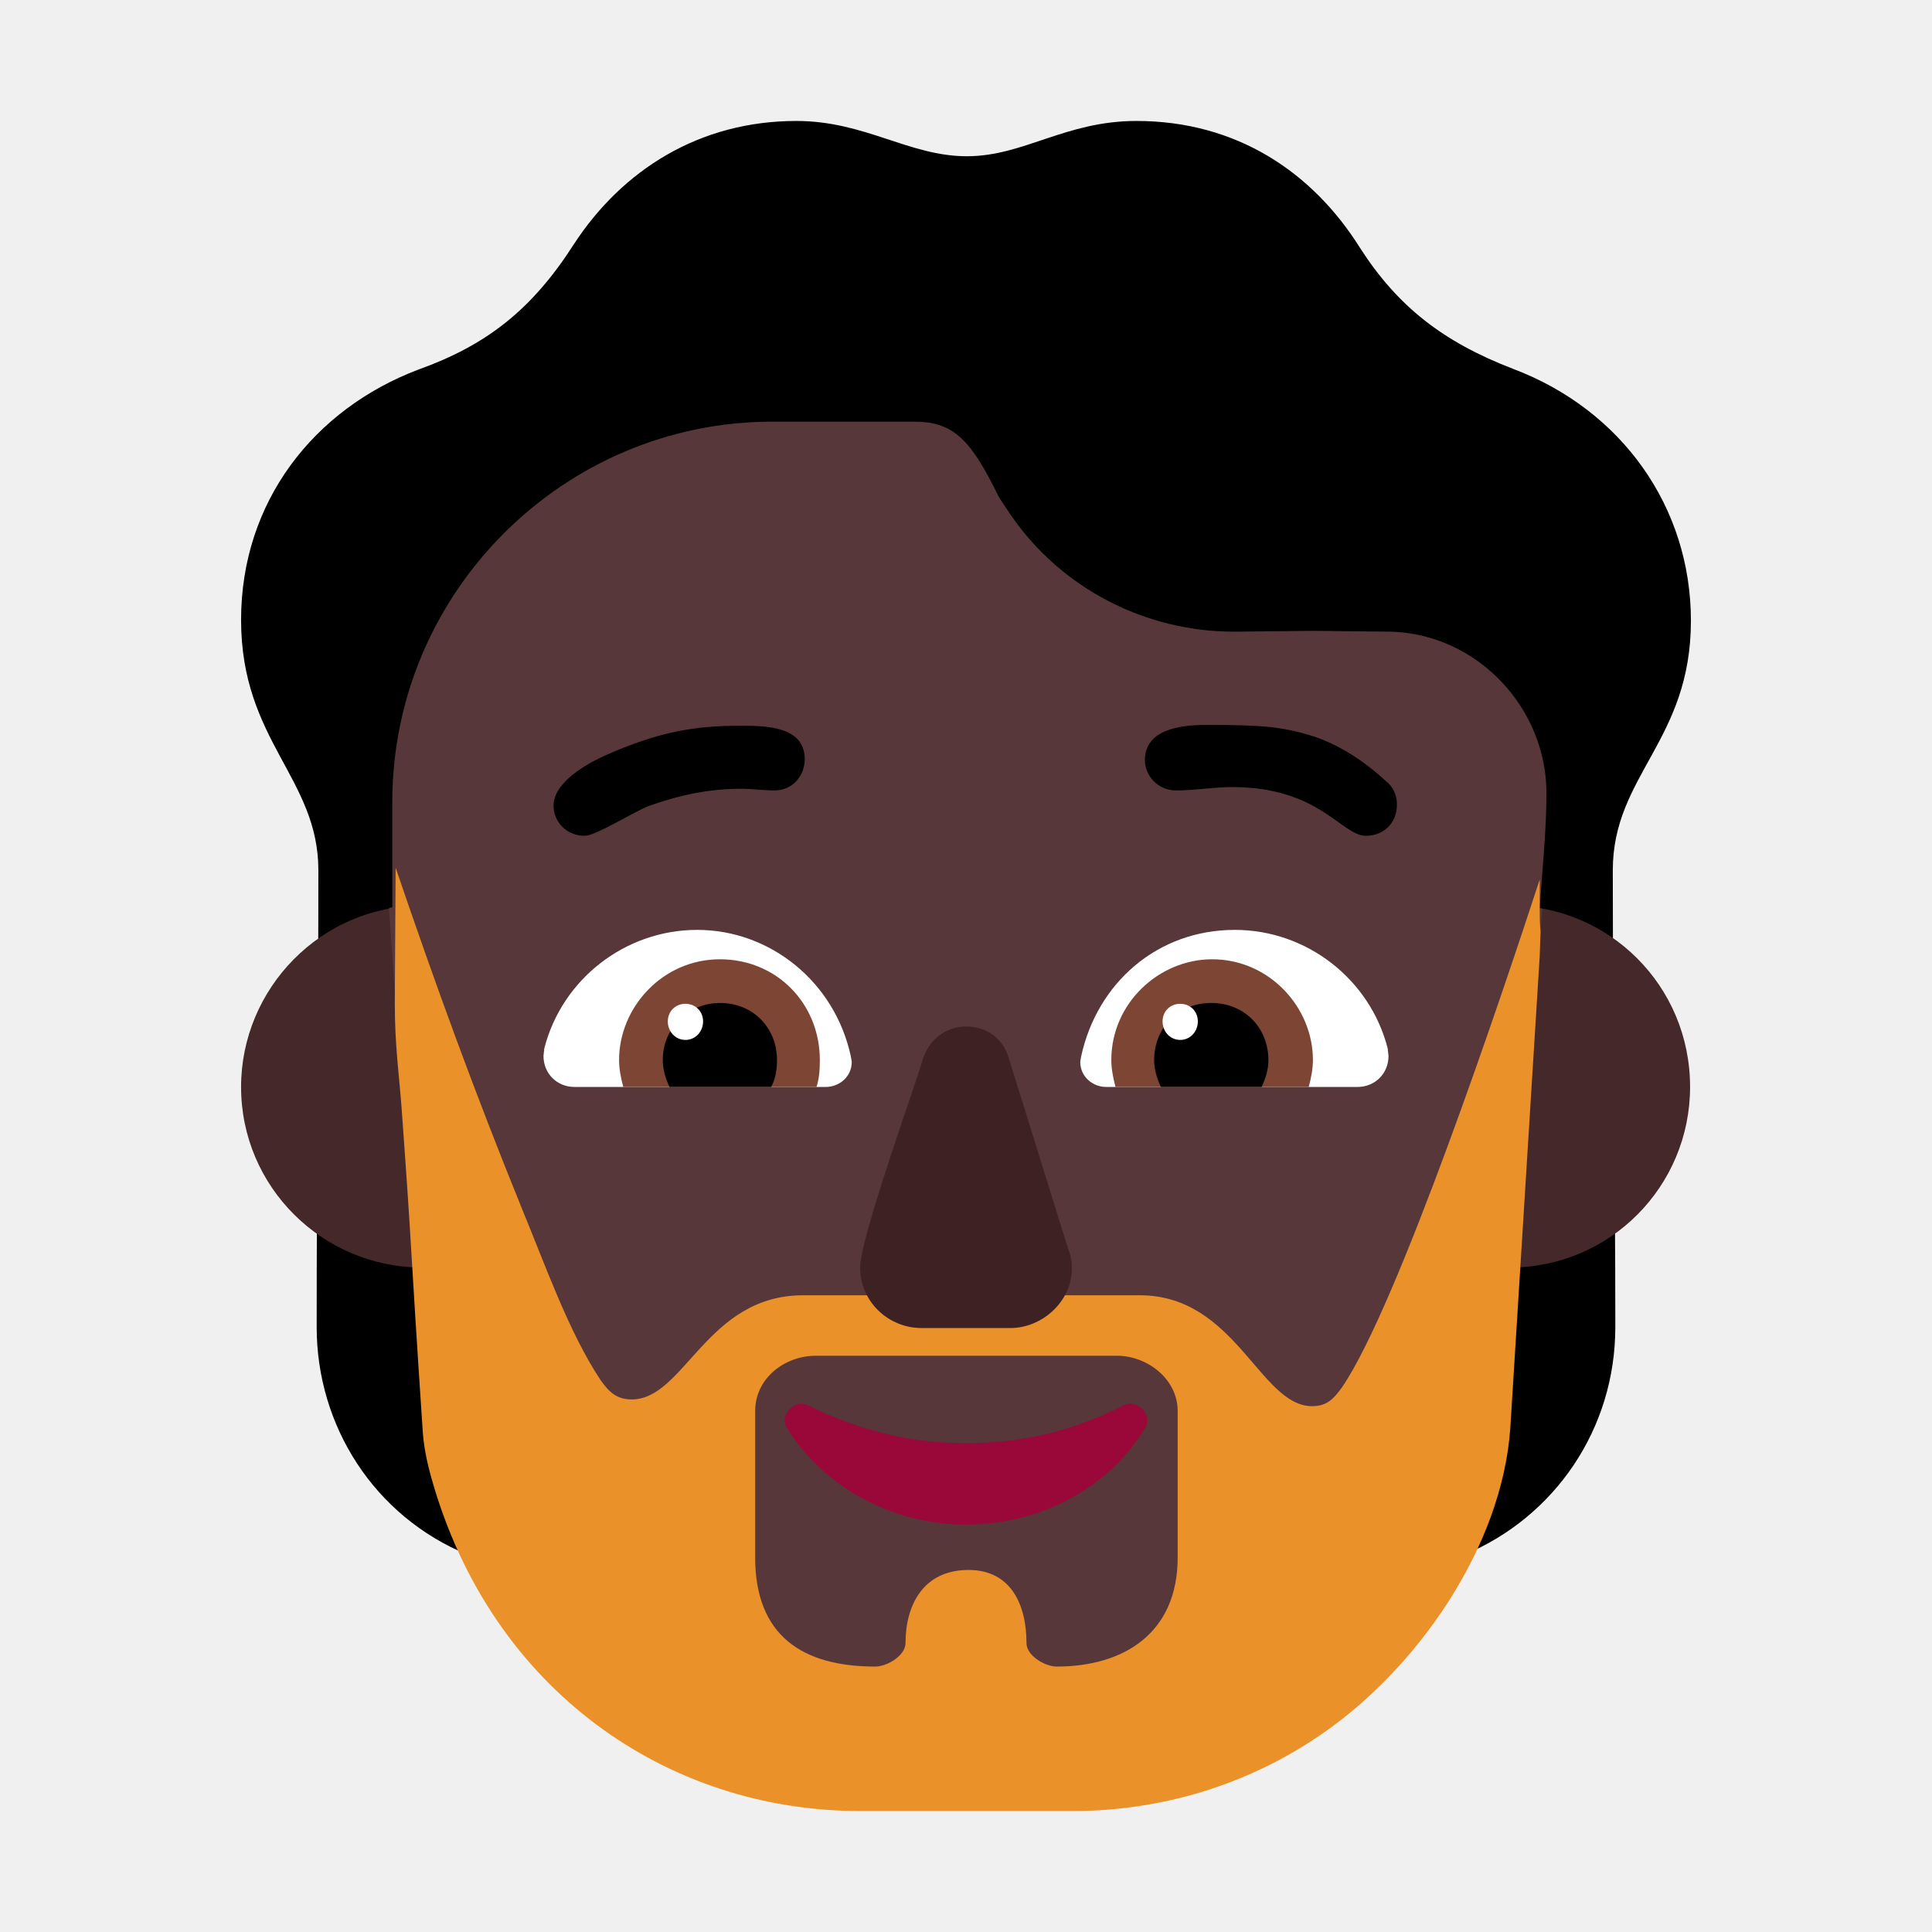
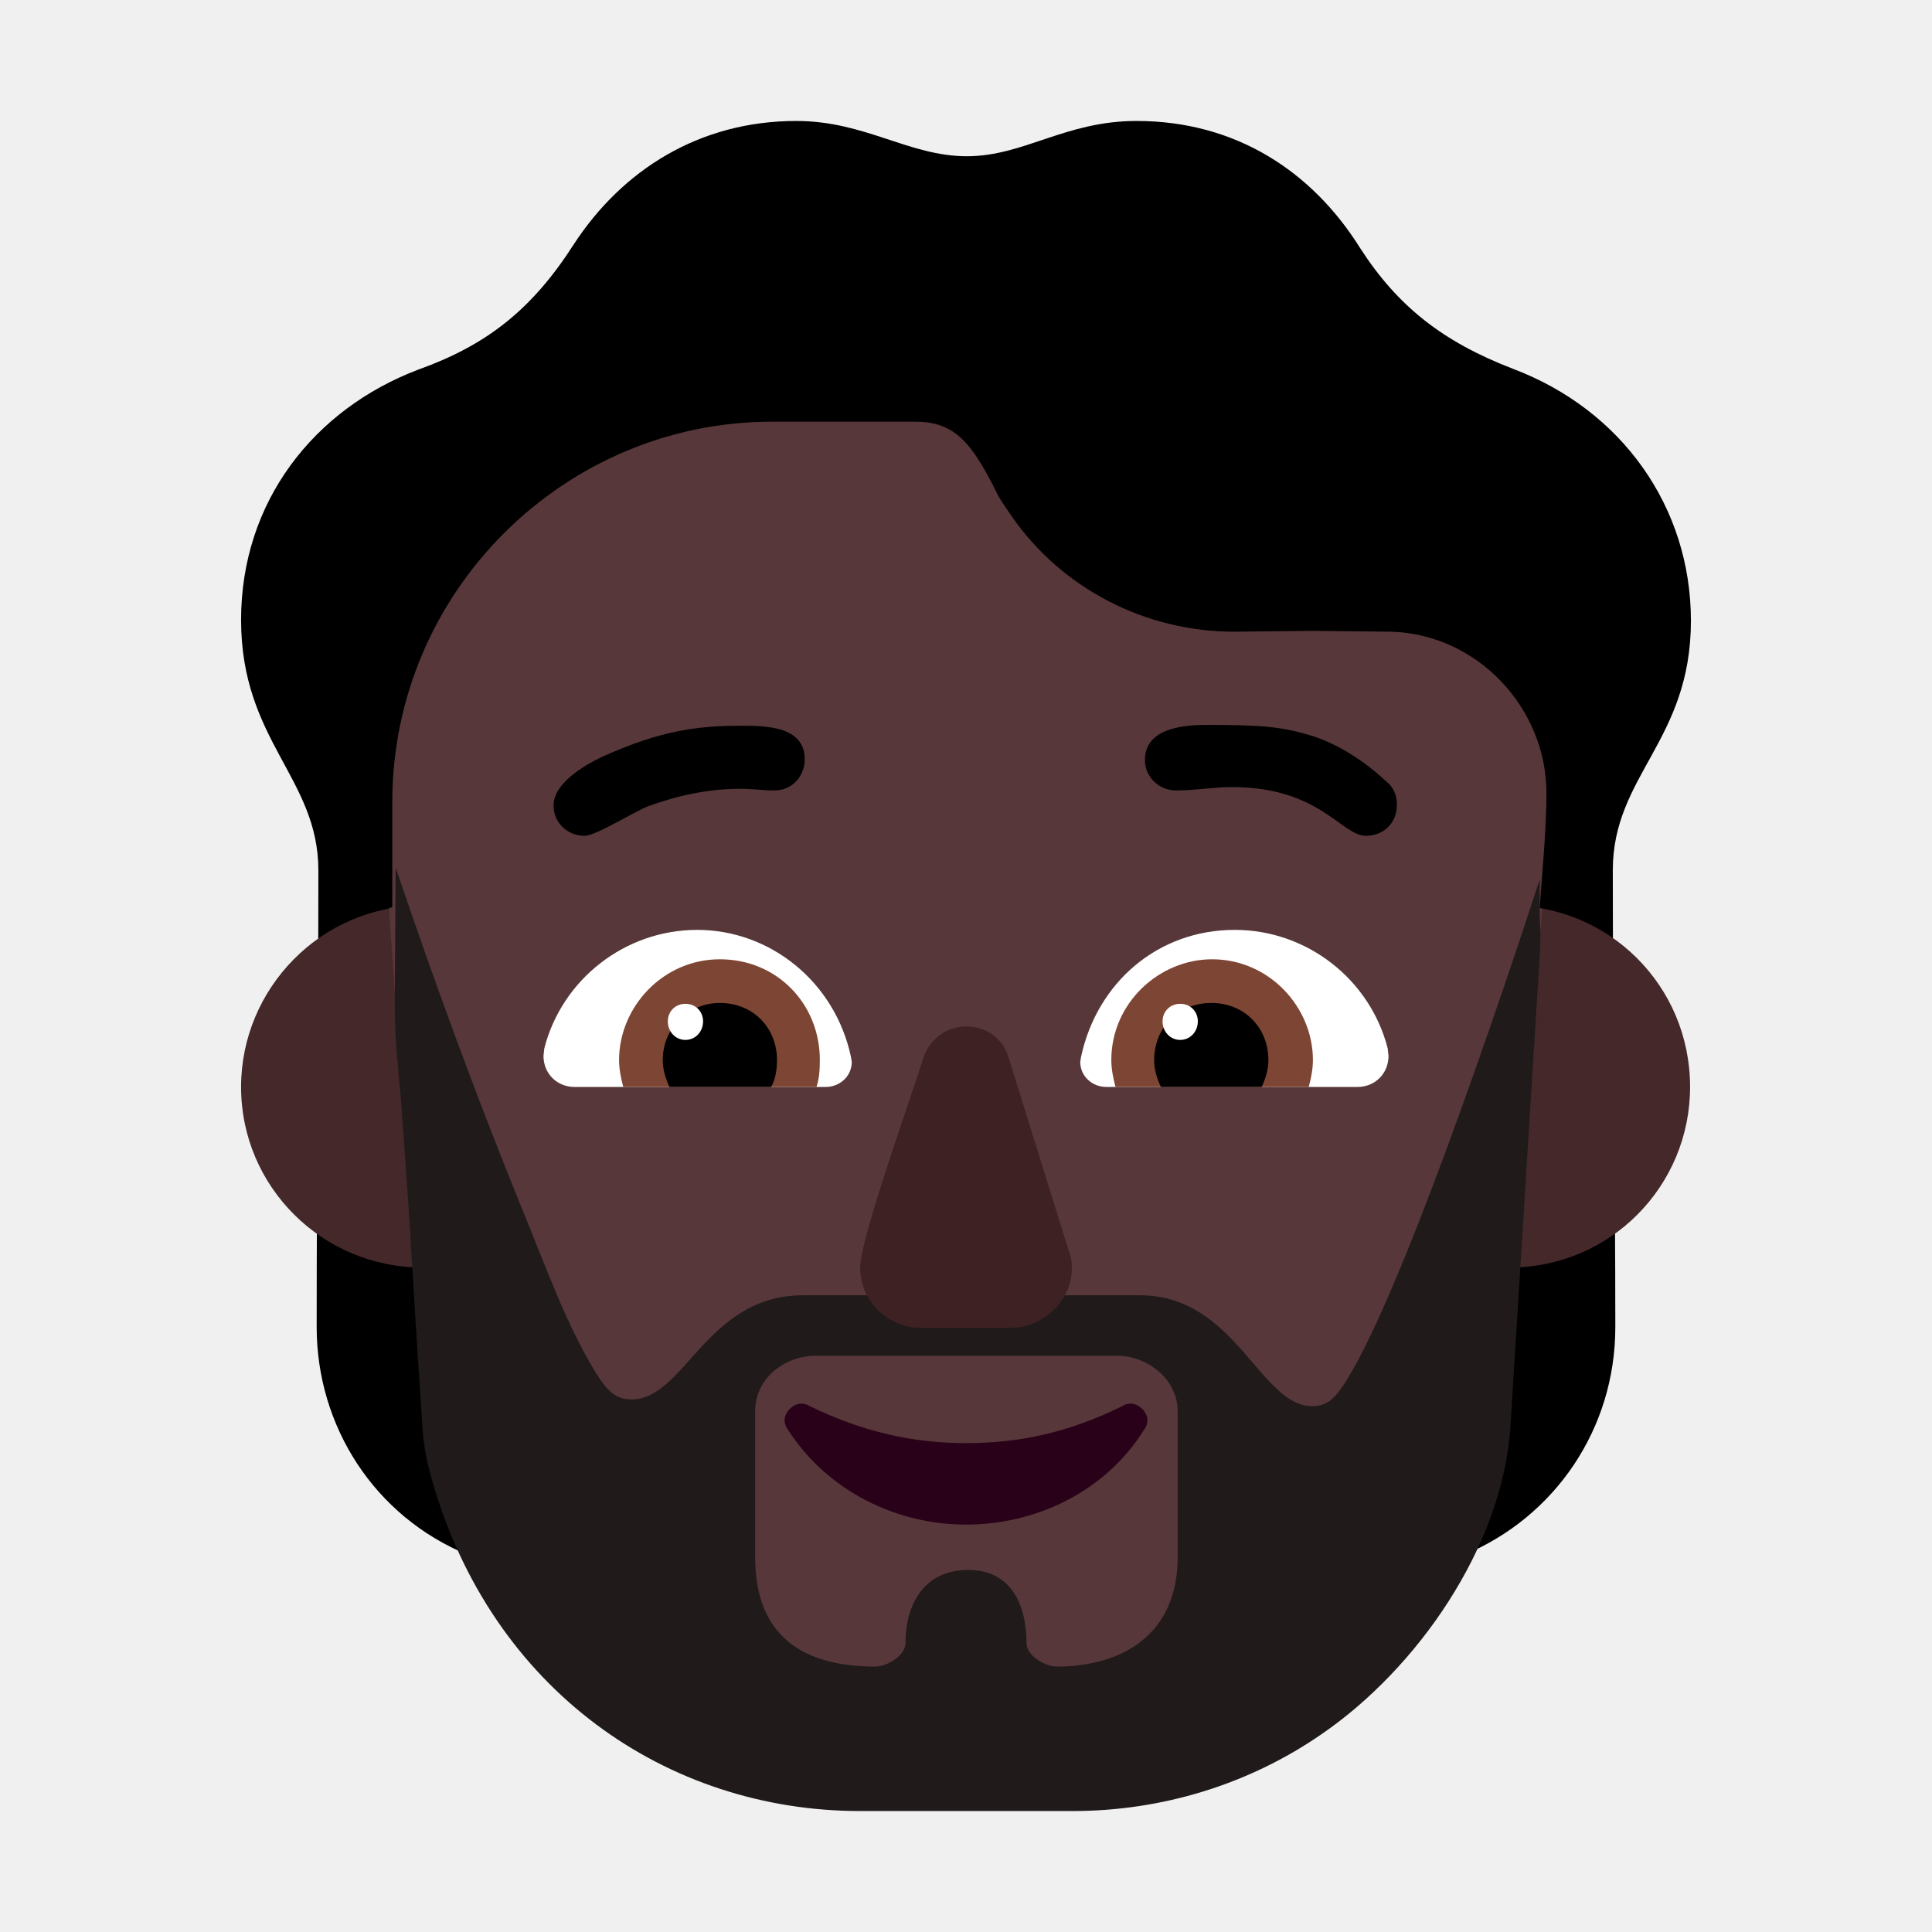
<svg xmlns="http://www.w3.org/2000/svg" version="1.1" viewBox="0 0 2300 2300">
  <g transform="scale(1,-1) translate(-256, -1869)">
    <path d="M1999 18c108 45 180 150 180 271 0 179-3 357-3 544 0 113 93 154 93 297 0 135-82 251-212 300-83 32-137 74-182 144-57 91-148 151-266 151-85 0-134-42-202-42-69 0-121 42-203 42-115 0-207-58-265-147-50-78-104-120-185-149-124-47-211-157-211-298 0-144 92-188 92-298 0-178-2-357-2-544 0-117 68-225 180-271l1186 0 z" fill="#000000" />
    <path d="M2053 360c120 0 215 97 215 215 0 121-97 216-215 216-121 0-216-99-216-216 0-119 97-215 216-215 z M759 360c121 0 216 97 216 215 0 121-99 216-216 216-121 0-216-99-216-216 0-119 97-215 216-215 z" fill="#452829" />
    <path d="M1533-215c106 0 208 31 295 91 116 78 217 225 226 365 14 179 25 367 38 546l-3 1c3 45 8 92 8 137 0 101-82 189-185 192l-93 1-94-1c-105 0-205 51-265 138-24 35-10 16-32 55-21 36-40 57-82 57l-171 0c-247 0-452-202-452-453l0-125-4-1c13-183 25-364 40-547 1-21 5-42 12-63 72-248 275-393 509-393l253 0 z" fill="#573739" />
-     <path d="M1533-287c105 0 209 31 297 92 112 77 214 221 224 364l35 562 1 29c-1 9-1 19-1 28l0 34c-46-141-169-507-235-604-10-14-18-23-36-23-62 0-91 132-205 132l-401 0c-115 0-141-124-204-124-18 0-27 9-37 23-38 57-67 140-94 205-56 138-102 264-150 405l-1-161c0-51 5-84 8-124 14-192 9-143 25-382 1-20 5-40 11-61 71-251 280-395 510-395l253 0 z M1514-115c-14 0-36 13-36 28 0 45-18 87-69 87-54 0-75-42-75-87 0-15-22-28-36-28-87 0-143 37-143 130l0 174c0 40 36 66 72 66l359 0c35 0 72-27 72-66l0-174c0-91-65-130-144-130 z" fill="#EA9129" />
+     <path d="M1533-287c105 0 209 31 297 92 112 77 214 221 224 364l35 562 1 29c-1 9-1 19-1 28l0 34c-46-141-169-507-235-604-10-14-18-23-36-23-62 0-91 132-205 132l-401 0c-115 0-141-124-204-124-18 0-27 9-37 23-38 57-67 140-94 205-56 138-102 264-150 405l-1-161c0-51 5-84 8-124 14-192 9-143 25-382 1-20 5-40 11-61 71-251 280-395 510-395l253 0 z M1514-115c-14 0-36 13-36 28 0 45-18 87-69 87-54 0-75-42-75-87 0-15-22-28-36-28-87 0-143 37-143 130l0 174c0 40 36 66 72 66l359 0c35 0 72-27 72-66l0-174c0-91-65-130-144-130 z" fill="#201A1A" />
    <path d="M1459 288c37 0 73 31 73 71 0 8-1 15-4 22l-71 228c-6 22-25 38-51 38-24 0-44-16-51-38-12-40-75-214-75-249 0-41 34-72 73-72l106 0 z" fill="#3D2123" />
-     <path d="M1406 54c83 0 166 39 212 113 3 4 4 8 4 11 0 10-10 20-20 20-4 0-7-1-10-3-63-31-121-44-186-44-65 0-124 14-186 44-3 2-7 3-10 3-10 0-20-10-20-20 0-3 1-7 4-11 47-73 129-113 212-113 z" fill="#990839" />
+     <path d="M1406 54c83 0 166 39 212 113 3 4 4 8 4 11 0 10-10 20-20 20-4 0-7-1-10-3-63-31-121-44-186-44-65 0-124 14-186 44-3 2-7 3-10 3-10 0-20-10-20-20 0-3 1-7 4-11 47-73 129-113 212-113 z" fill="#290118" />
    <path d="M1872 575l-299 0c-16 0-31 12-31 30l1 6c19 88 91 151 183 151 86 0 161-59 182-141l1-9c0-21-16-37-37-37 z M1239 575c16 0 31 12 31 30l-1 6c-19 89-96 151-183 151-86 0-161-59-182-141l-1-9c0-21 16-37 37-37l299 0 z" fill="#FFFFFF" />
    <path d="M1814 575l-230 0c-3 11-5 22-5 32 0 68 57 120 120 120 68 0 120-57 120-120 0-10-2-21-5-32 z M1228 575c3 9 4 19 4 32 0 67-51 120-119 120-68 0-120-57-120-120 0-10 2-21 5-32l230 0 z" fill="#7D4533" />
    <path d="M1758 575l-120 0c-5 11-8 21-8 32 0 38 28 68 68 68 40 0 68-30 68-68 0-11-3-21-8-32 z M1174 575c5 9 7 20 7 32 0 38-28 68-68 68-37 0-68-29-68-68 0-11 3-21 8-32l121 0 z" fill="#000000" />
    <path d="M1661 631c12 0 21 10 21 22 0 12-9 21-21 21-12 0-21-9-21-21 0-12 9-22 21-22 z M1072 631c12 0 21 10 21 22 0 12-9 21-21 21-12 0-21-9-21-21 0-12 9-22 21-22 z" fill="#FFFFFF" />
    <path d="M952 874c-21 0-37 16-37 36 0 25 32 46 60 59 67 30 111 36 162 36 30 0 77 0 77-40 0-19-14-37-36-37-13 0-27 2-40 2-39 0-75-8-111-21-19-8-62-35-75-35 z M1882 874c21 0 37 15 37 37 0 11-4 21-13 28-27 25-56 43-85 53-38 12-62 14-129 14-35 0-73-7-73-42 0-19 16-36 37-36 23 0 44 4 67 4 104 0 130-58 159-58 z" fill="#000000" />
  </g>
</svg>
